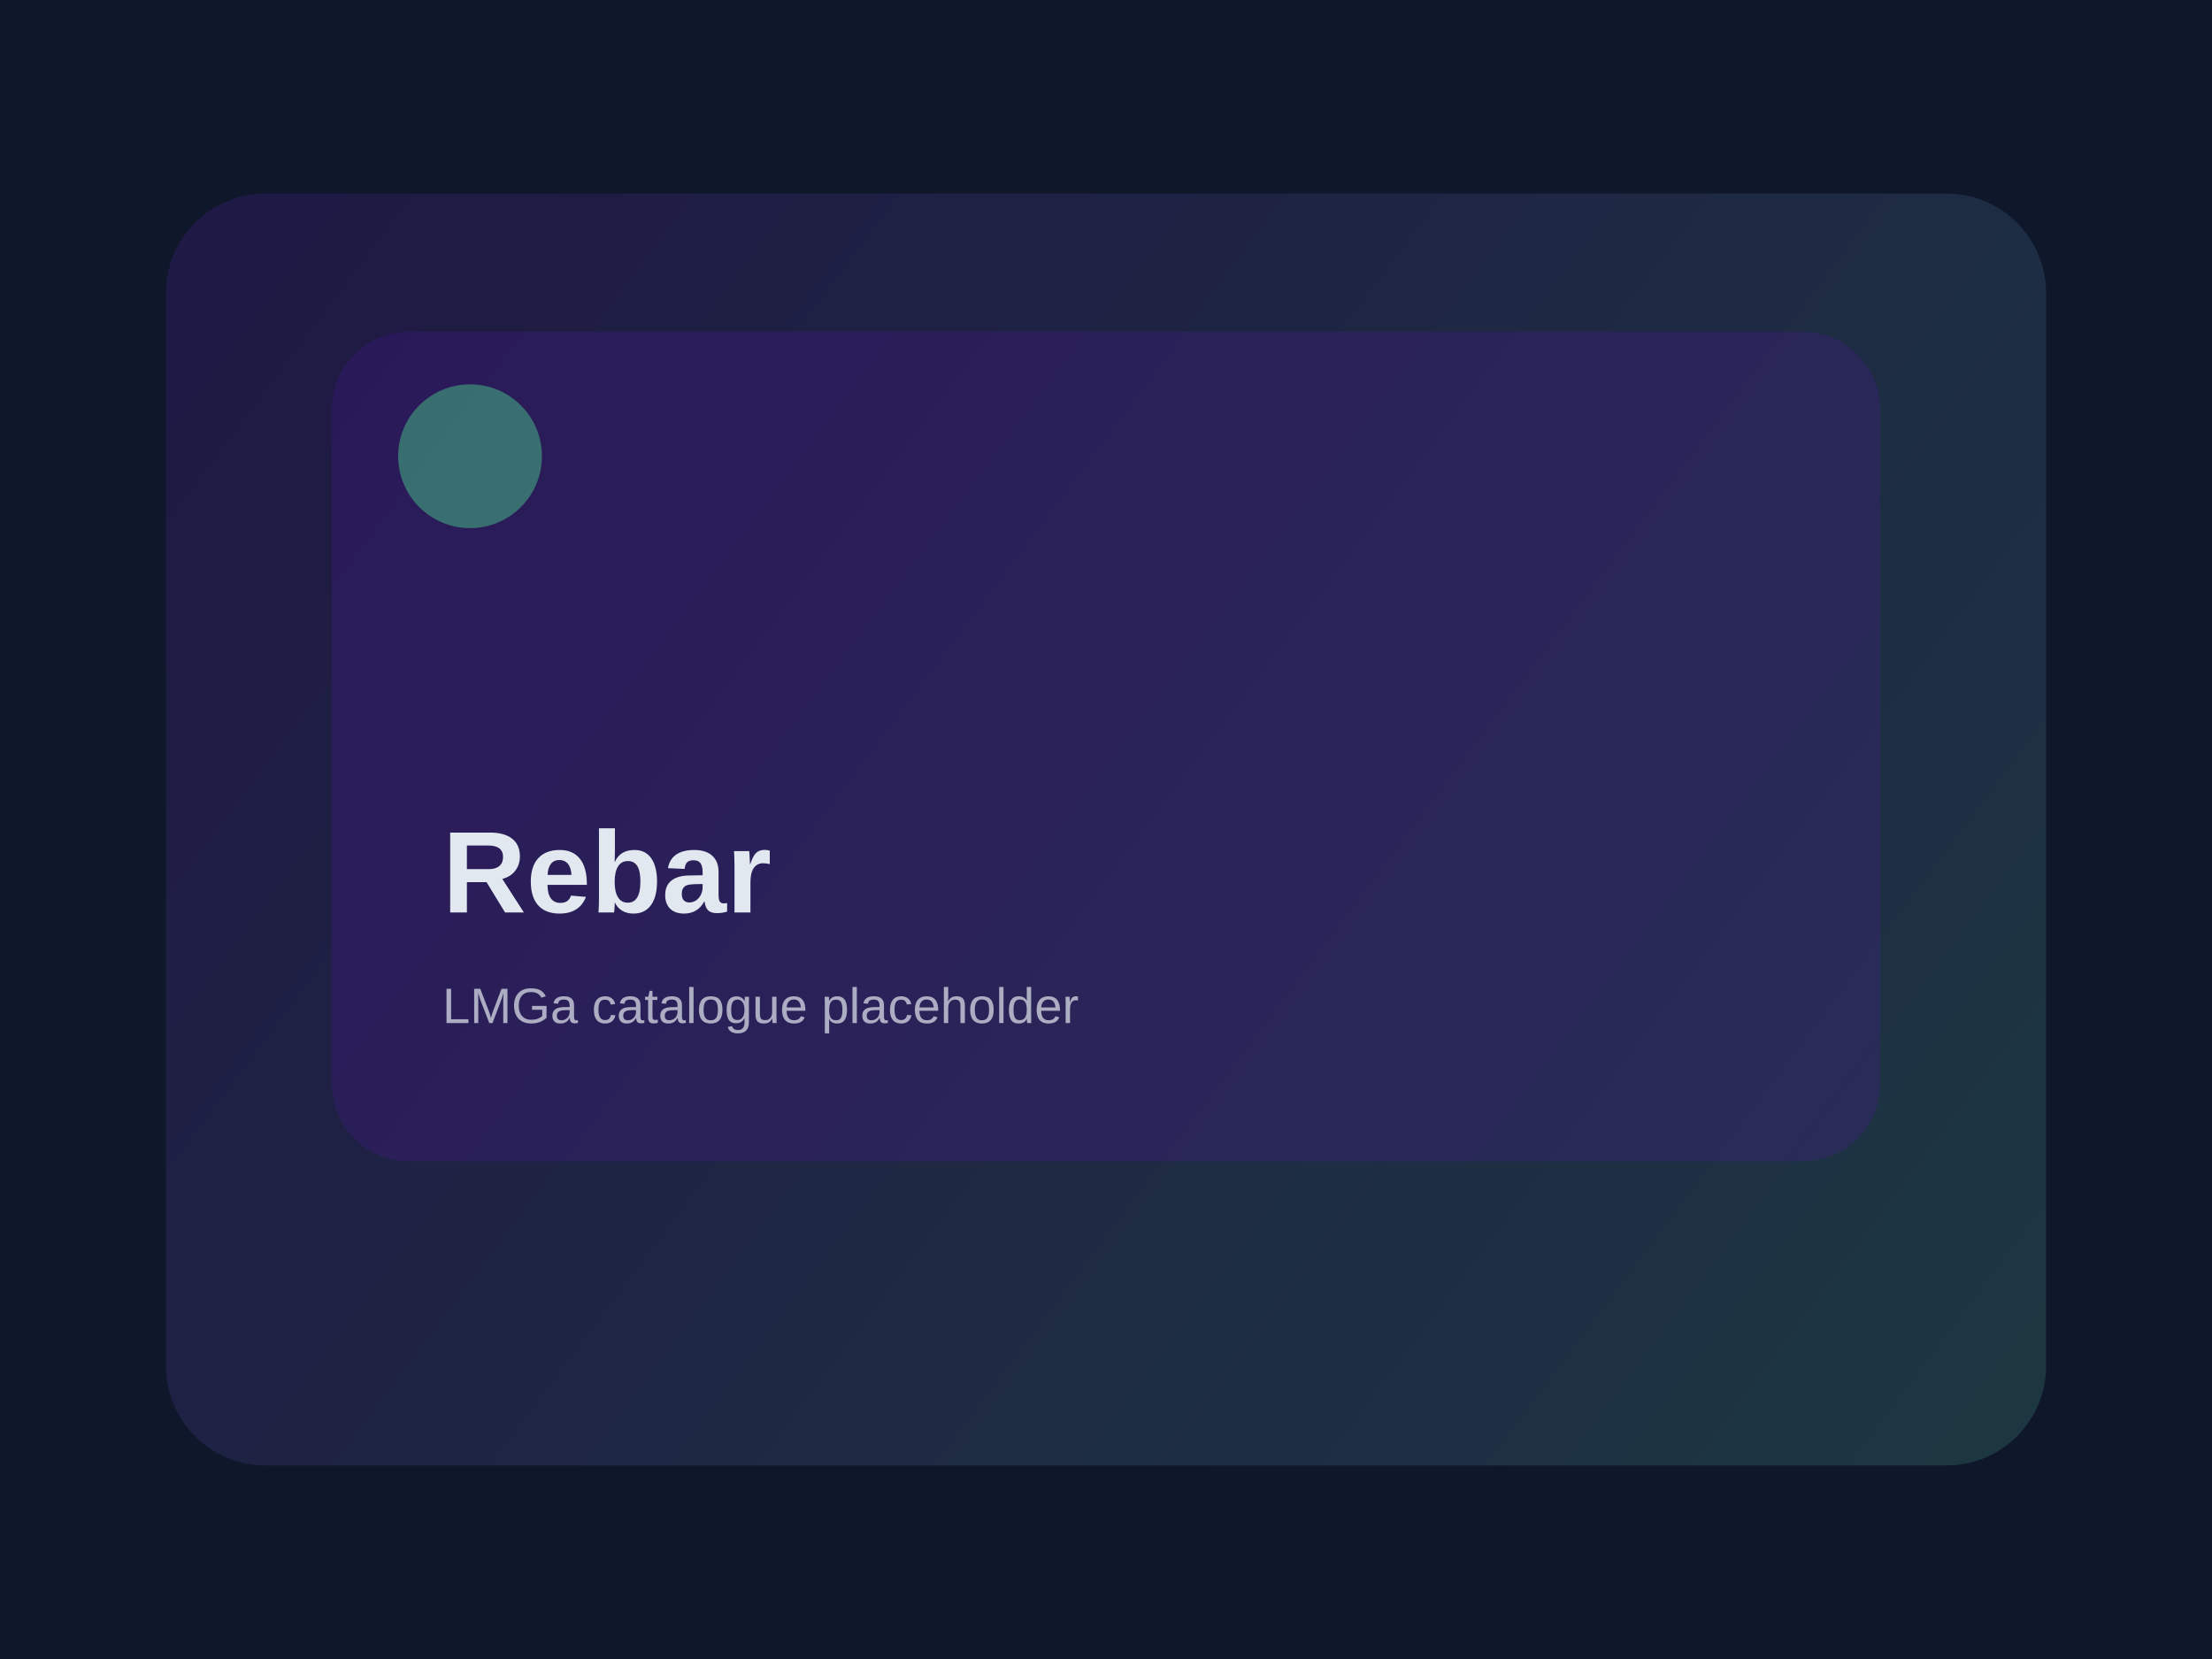
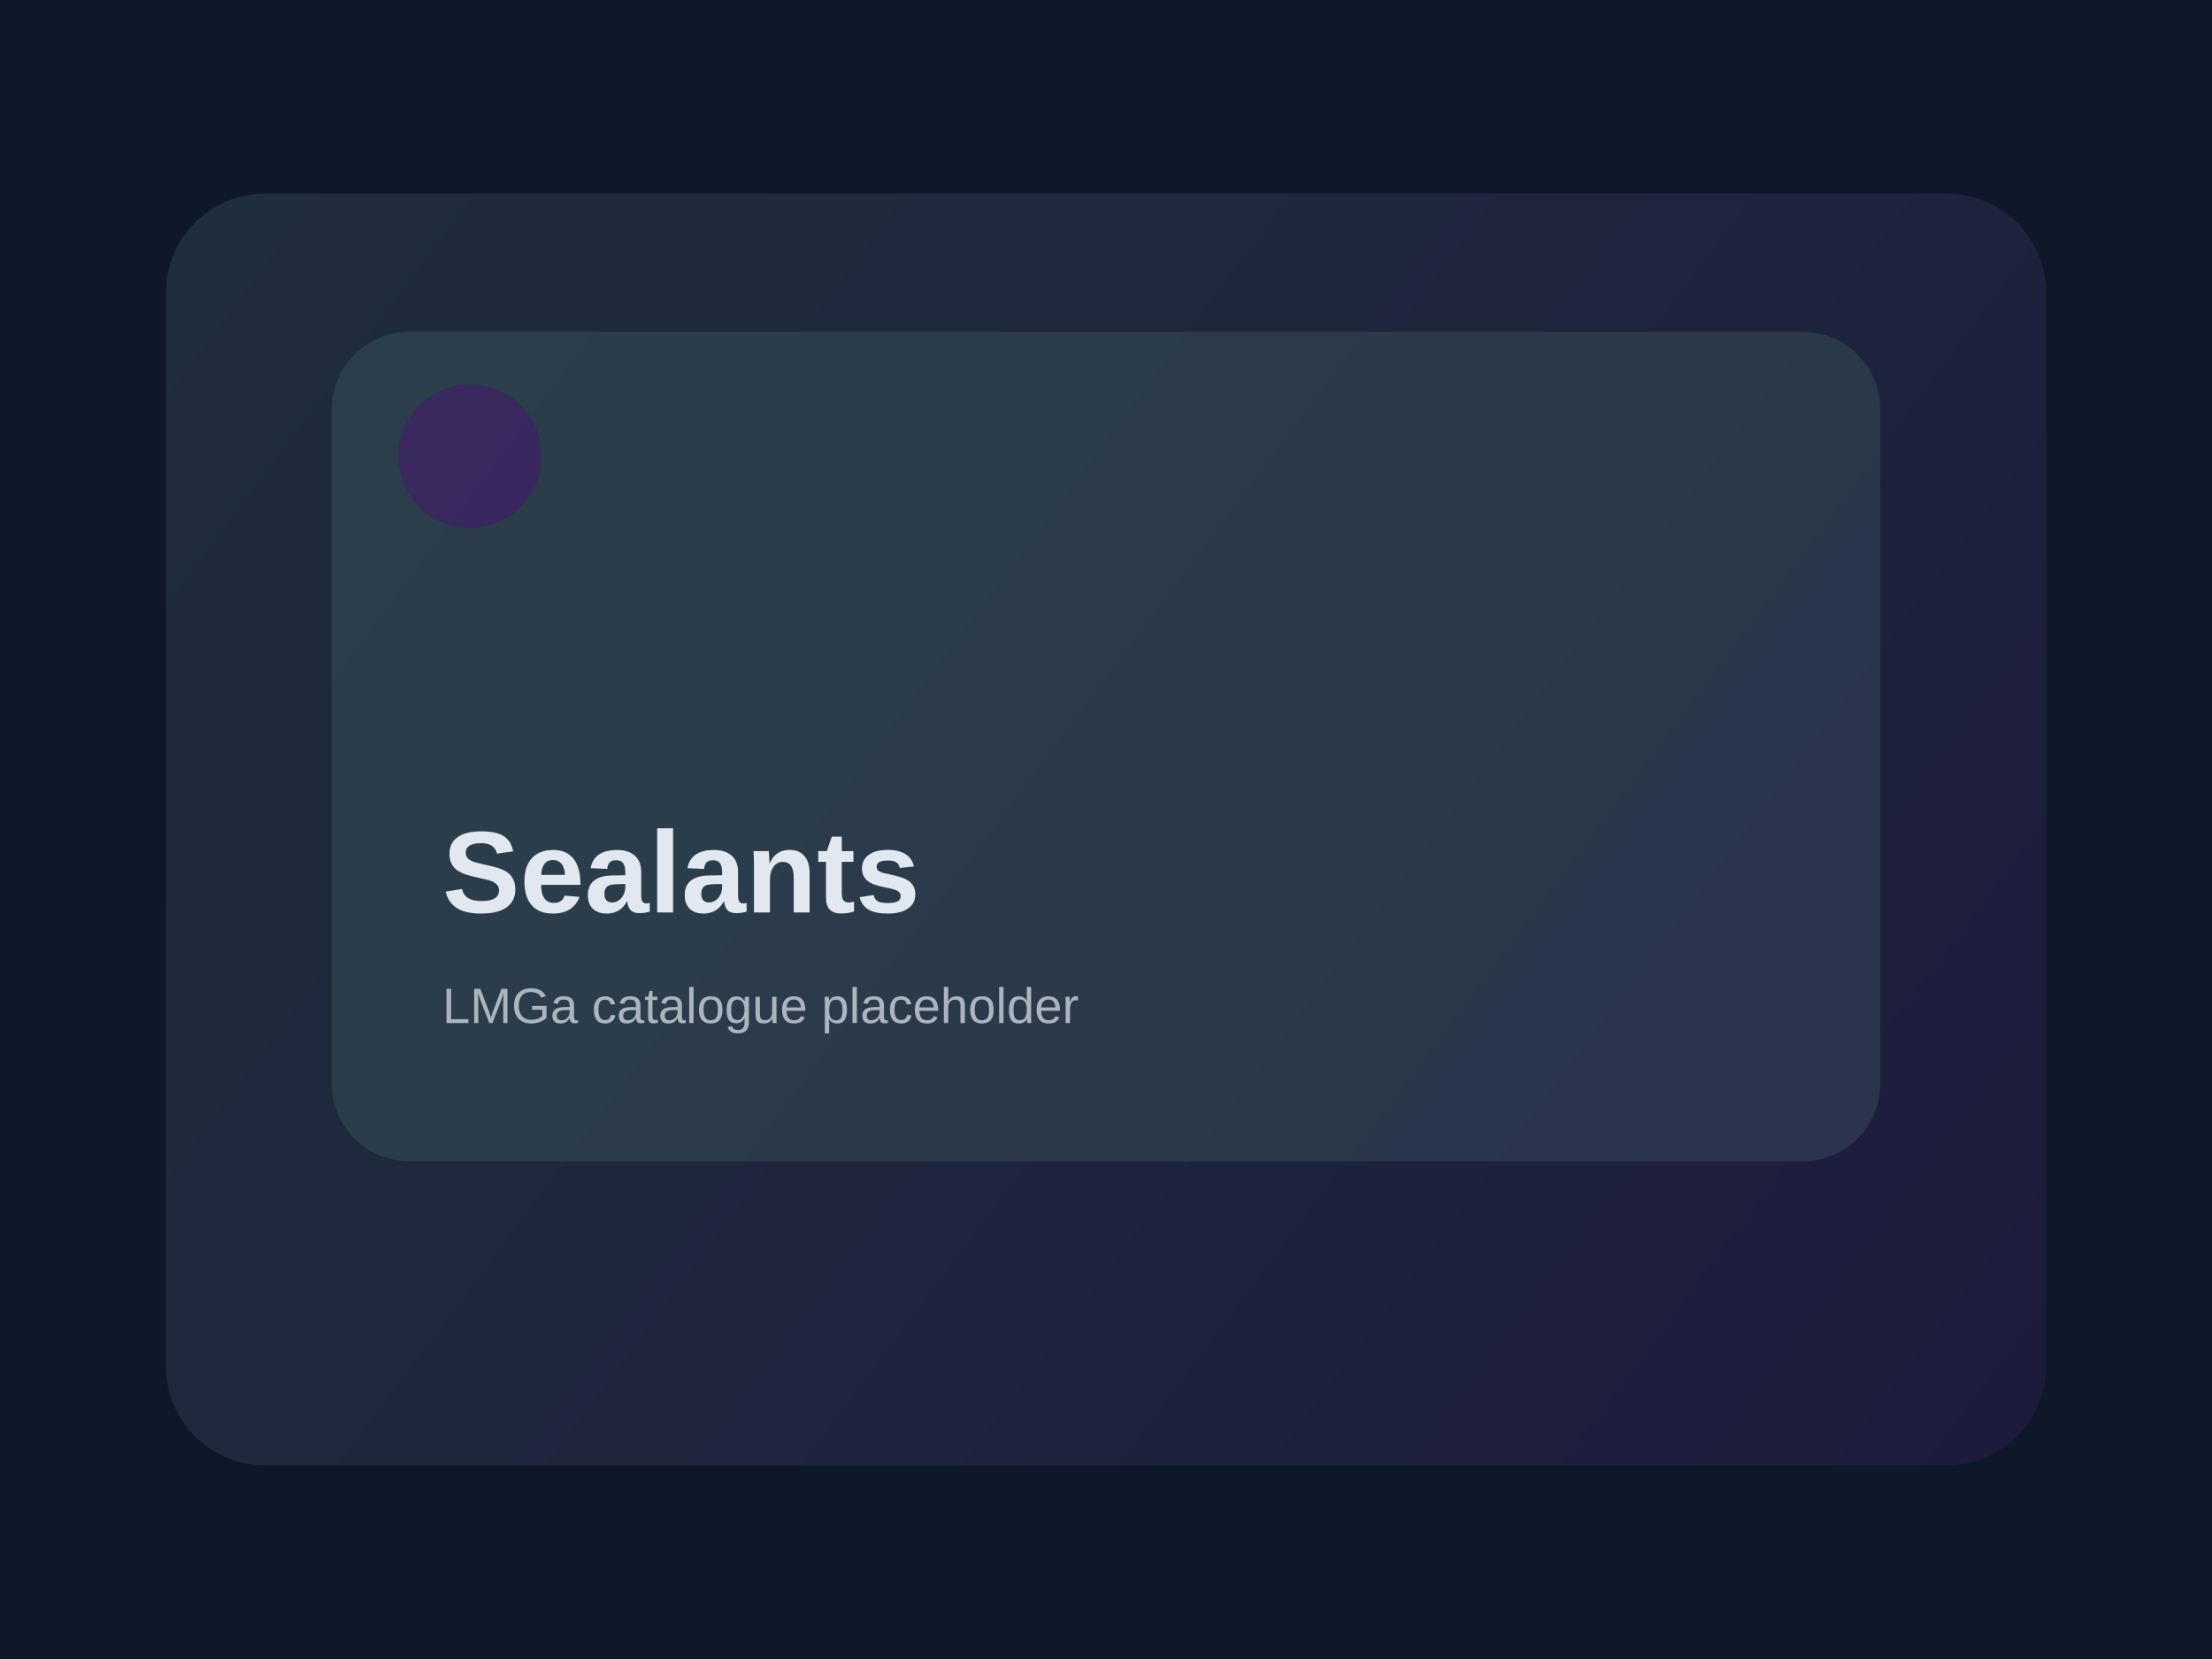
<svg xmlns="http://www.w3.org/2000/svg" width="800" height="600" viewBox="0 0 800 600" fill="none">
  <defs>
    <linearGradient id="g" x1="0" y1="0" x2="800" y2="600" gradientUnits="userSpaceOnUse">
-       <stop offset="0" stop-color="#6112b7" stop-opacity="0.55" />
-       <stop offset="1" stop-color="#42a77f" stop-opacity="0.75" />
+       <stop offset="0" stop-color="#65938c" stop-opacity="0.55" />
+       <stop offset="1" stop-color="#421b6d" stop-opacity="0.75" />
    </linearGradient>
  </defs>
  <rect width="800" height="600" fill="#0f172a" />
  <rect x="60" y="70" width="680" height="460" rx="36" fill="url(#g)" opacity="0.35" />
-   <rect x="120" y="120" width="560" height="300" rx="28" fill="#6112b7" opacity="0.18" />
-   <circle cx="170" cy="165" r="26" fill="#42a77f" opacity="0.6" />
-   <text x="160" y="330" font-family="Arial, Helvetica, sans-serif" font-size="42" font-weight="700" fill="#e2e8f0">Rebar</text>
+   <rect x="120" y="120" width="560" height="300" rx="28" fill="#65938c" opacity="0.18" />
+   <circle cx="170" cy="165" r="26" fill="#421b6d" opacity="0.6" />
+   <text x="160" y="330" font-family="Arial, Helvetica, sans-serif" font-size="42" font-weight="700" fill="#e2e8f0">Sealants</text>
  <text x="160" y="370" font-family="Arial, Helvetica, sans-serif" font-size="18" font-weight="500" fill="#e2e8f0" opacity="0.7">LMGa catalogue placeholder</text>
</svg>
